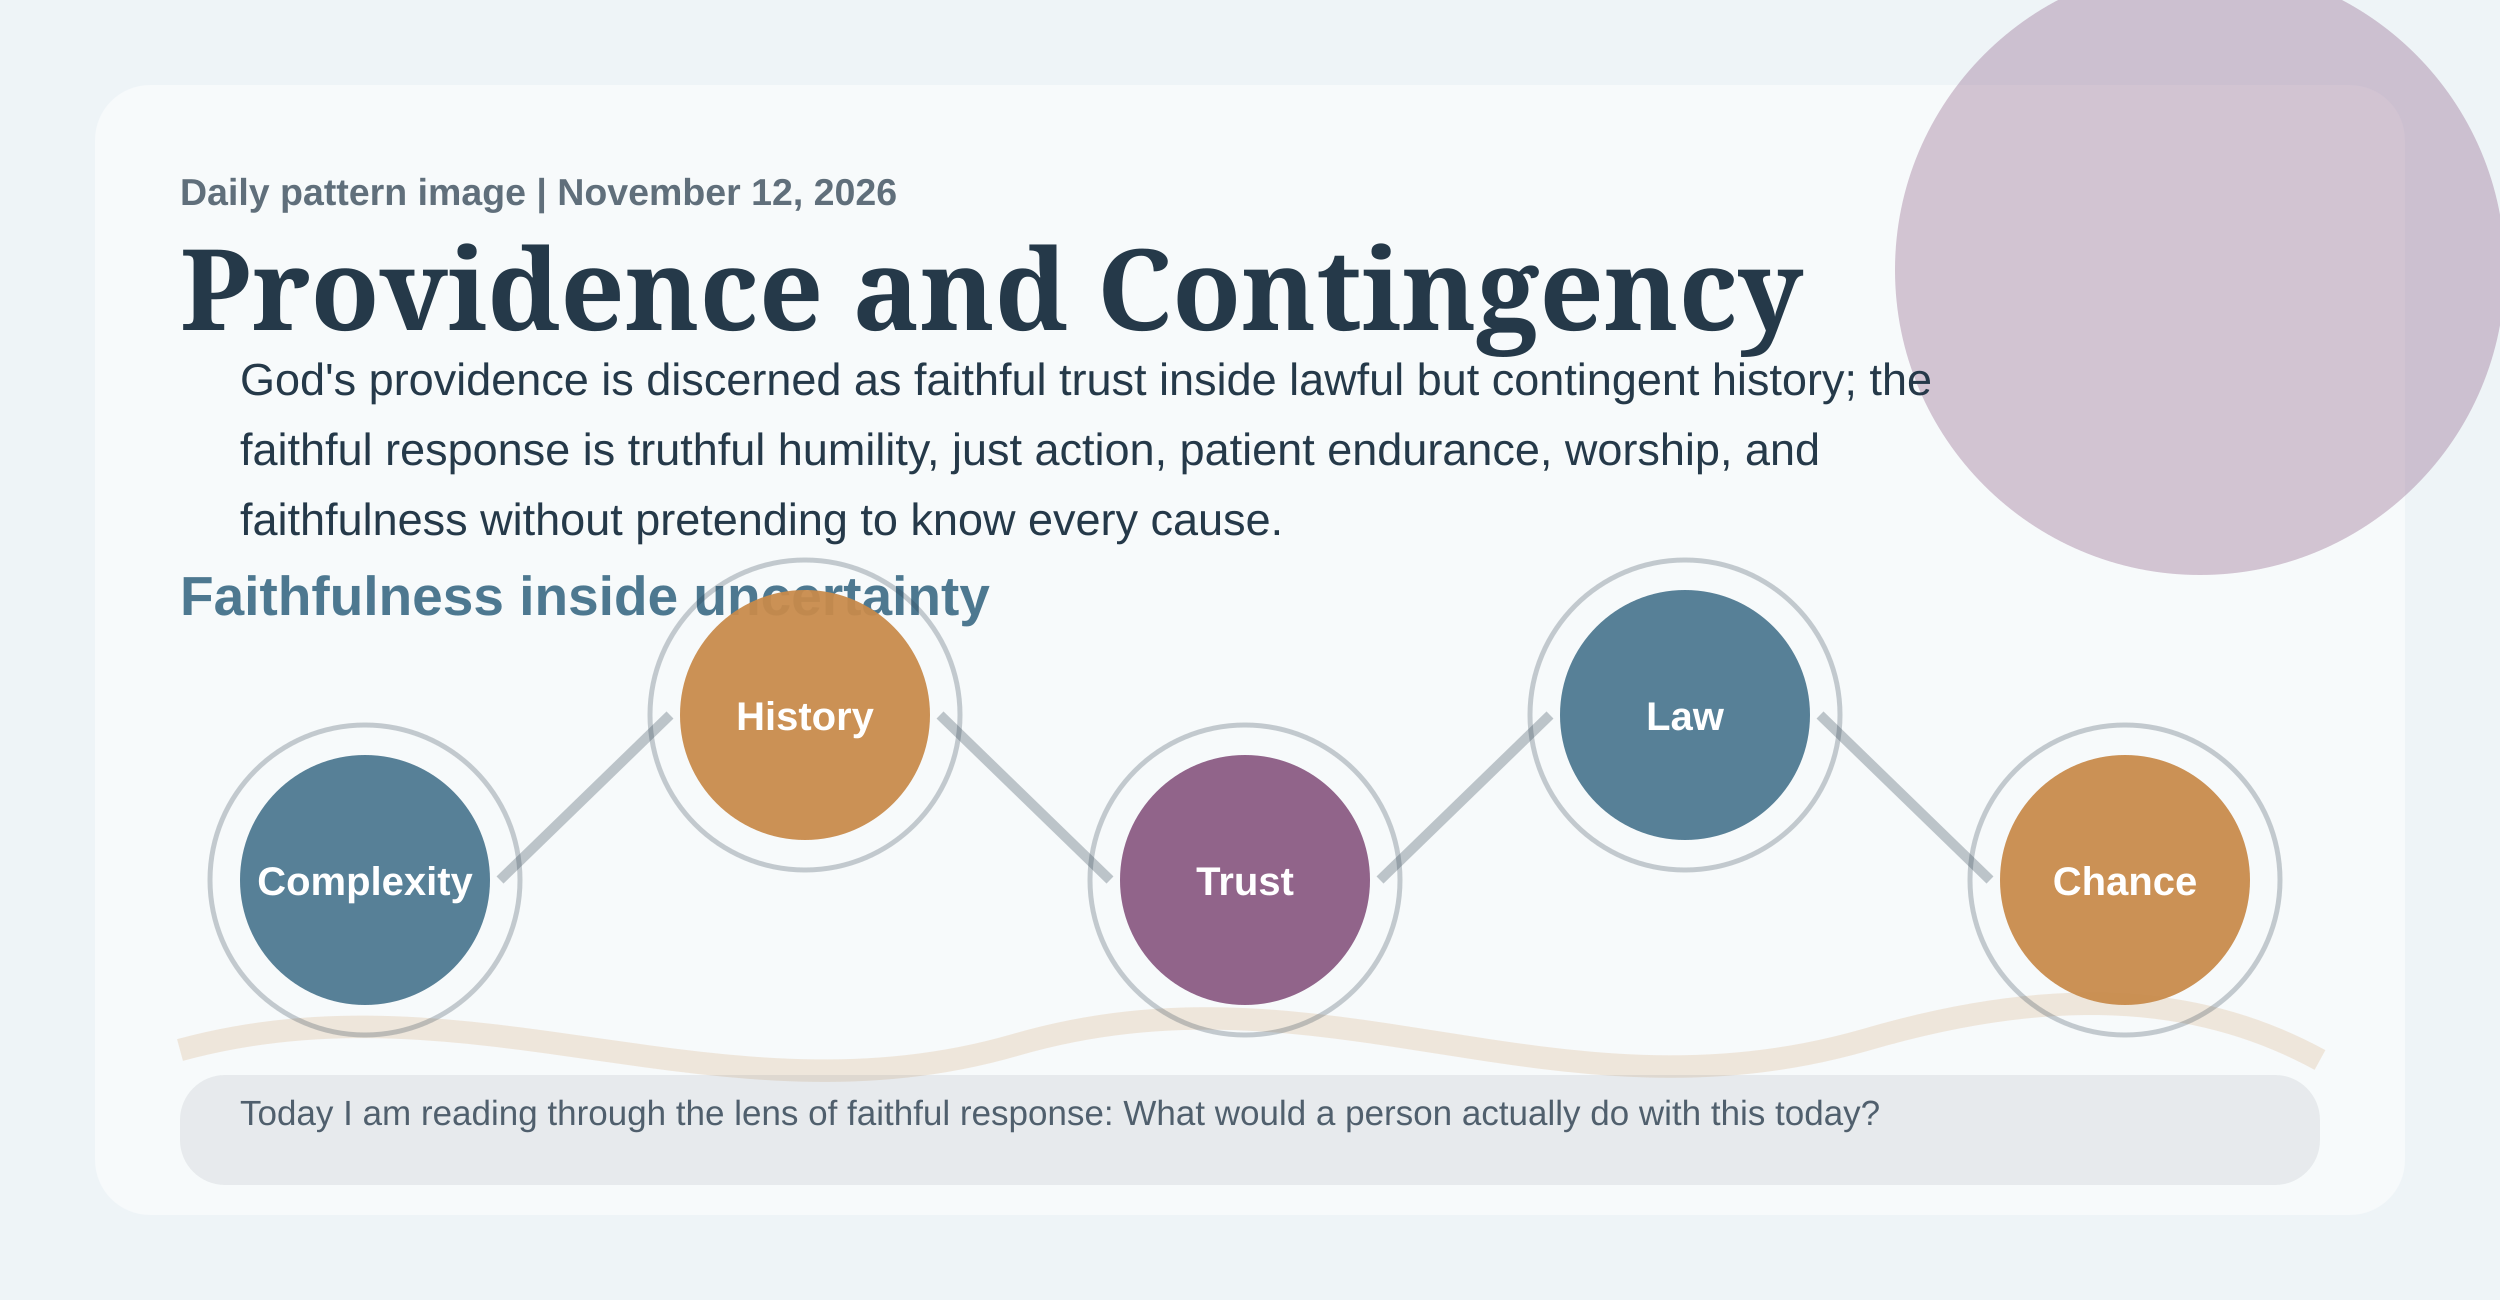
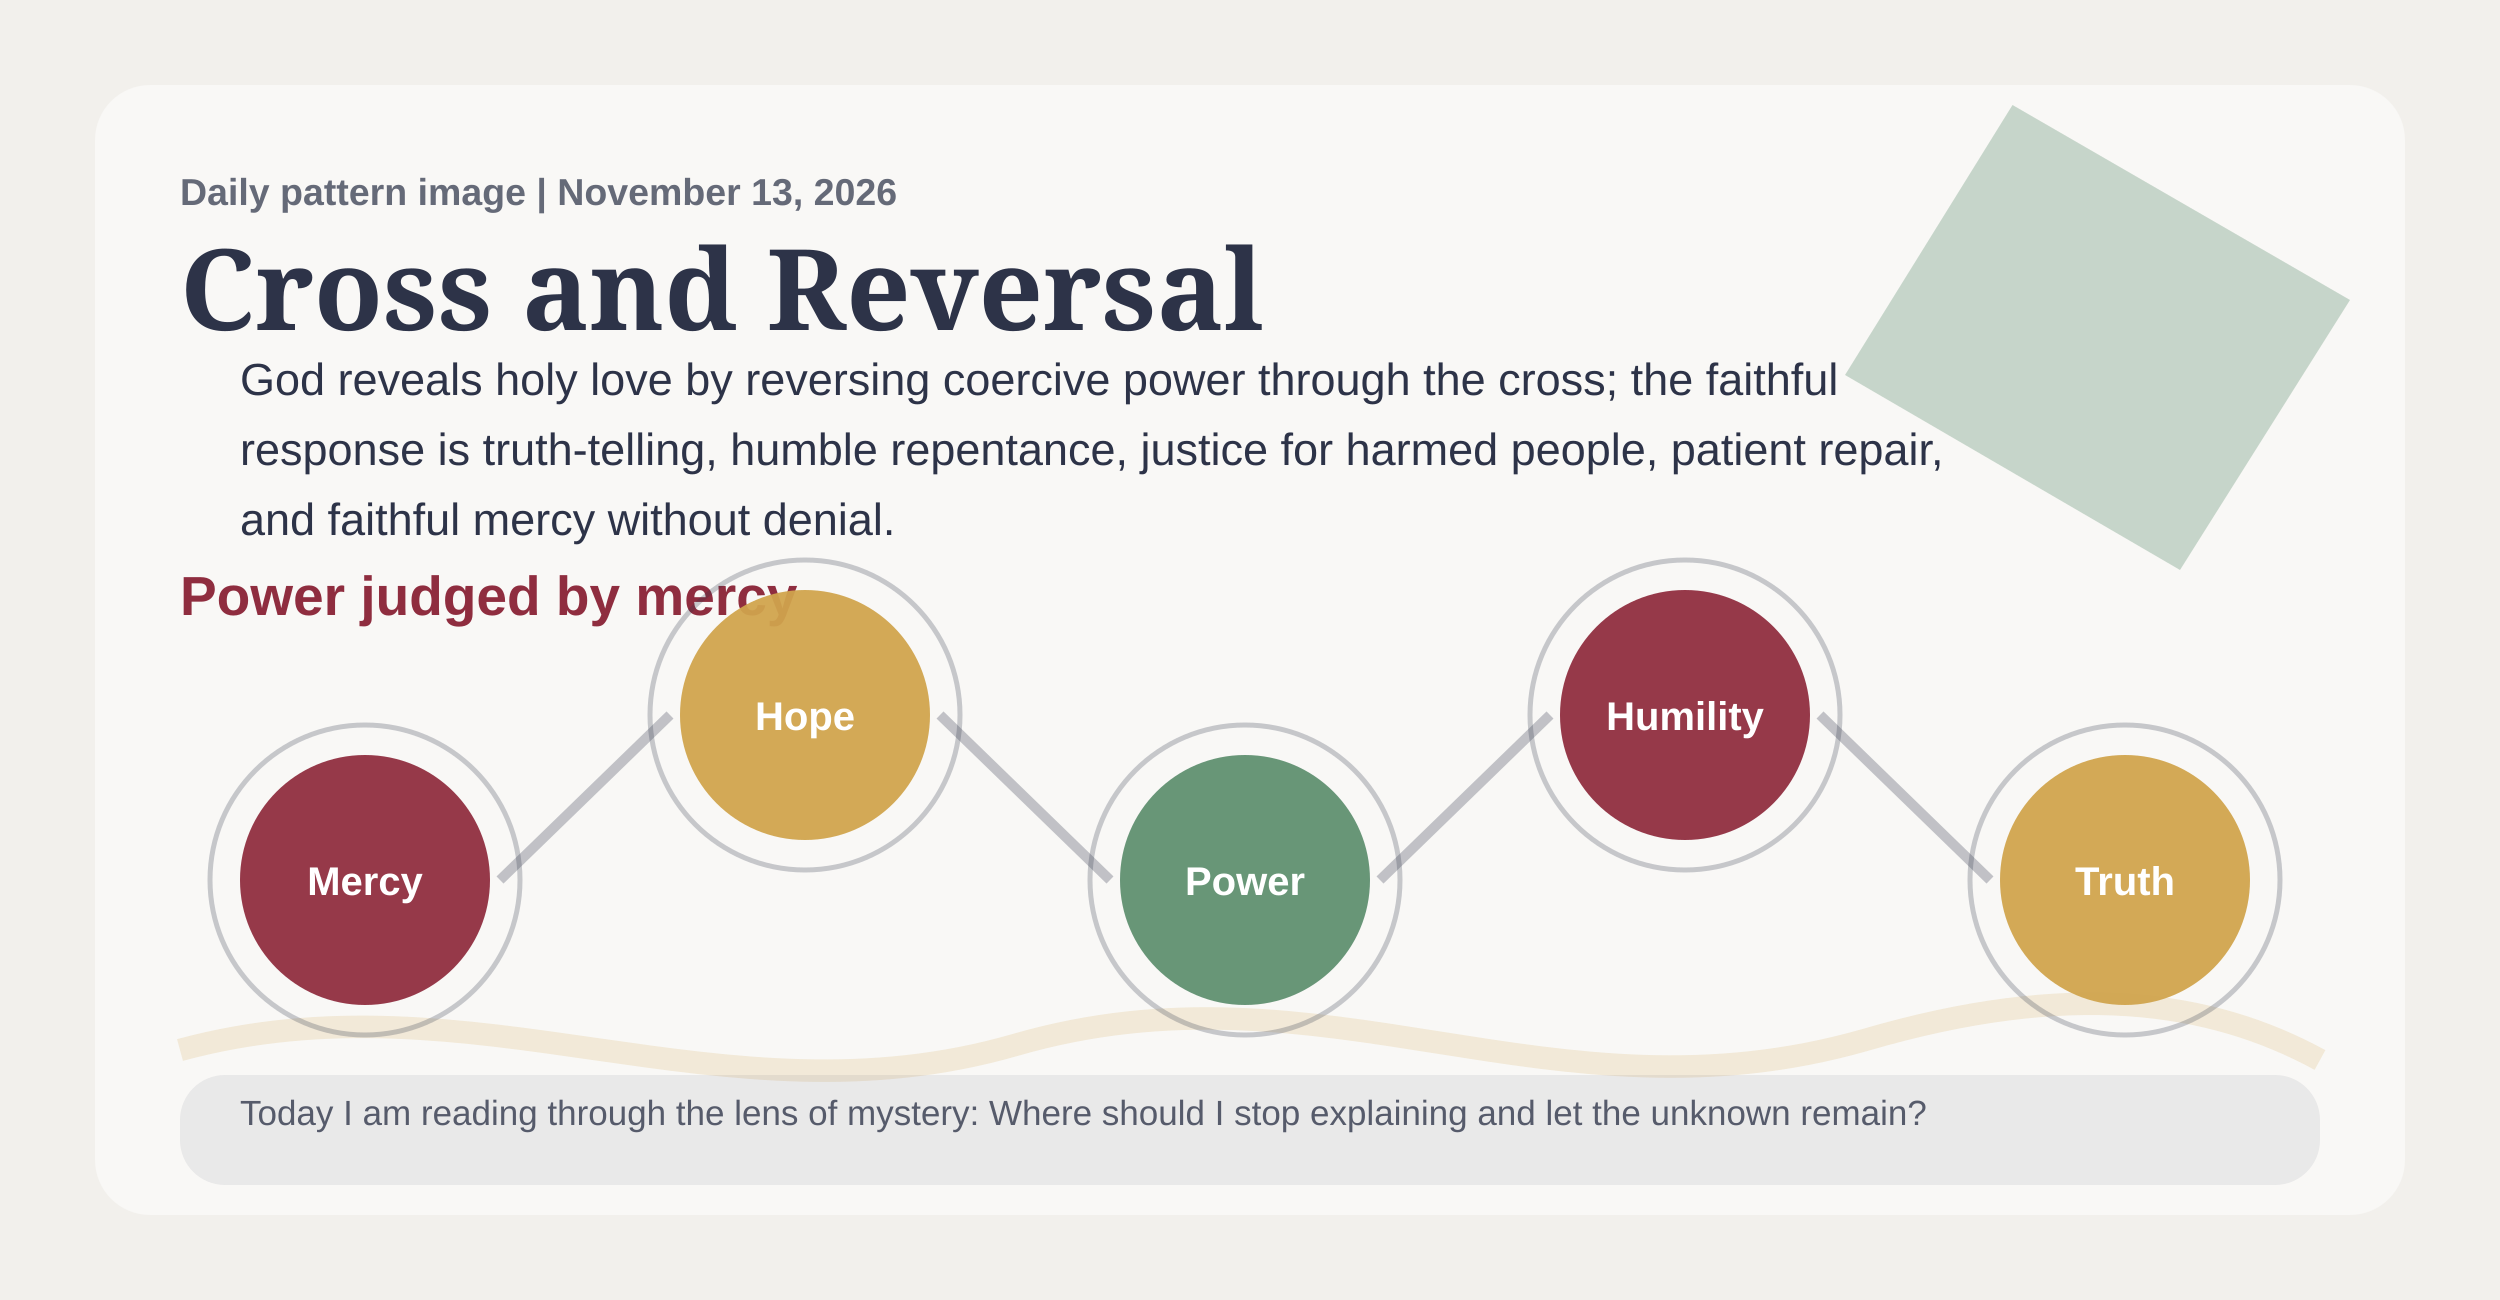
<svg xmlns="http://www.w3.org/2000/svg" width="1000" height="520" viewBox="0 0 1000 520" role="img" aria-labelledby="title desc">
  <style>
-     .eyebrow { font: 700 15px Arial, sans-serif; letter-spacing: 0; fill: #253949; opacity: 0.72; }
-     .title { font: 700 45px Georgia, serif; letter-spacing: 0; fill: #253949; }
-     .subtitle { font: 700 22px Arial, sans-serif; letter-spacing: 0; fill: #4d7890; }
-     .body { font: 18px Arial, sans-serif; letter-spacing: 0; fill: #253949; }
-     .small { font: 14px Arial, sans-serif; letter-spacing: 0; fill: #253949; opacity: 0.78; }
+     .eyebrow { font: 700 15px Arial, sans-serif; letter-spacing: 0; fill: #2d3348; opacity: 0.72; }
+     .title { font: 700 45px Georgia, serif; letter-spacing: 0; fill: #2d3348; }
+     .subtitle { font: 700 22px Arial, sans-serif; letter-spacing: 0; fill: #8f2d3f; }
+     .body { font: 18px Arial, sans-serif; letter-spacing: 0; fill: #2d3348; }
+     .small { font: 14px Arial, sans-serif; letter-spacing: 0; fill: #2d3348; opacity: 0.78; }
    .node { font: 700 16px Arial, sans-serif; letter-spacing: 0; fill: #ffffff; }
  </style>
-   <rect width="1000" height="520" fill="#eef4f7" />
+   <rect width="1000" height="520" fill="#f2f0ec" />
  <rect x="38" y="34" width="924" height="452" rx="22" fill="#ffffff" opacity="0.50" />
-   <circle cx="880" cy="108" r="122" fill="#8a5a83" opacity="0.34" />
-   <path d="M72 420 C190 388 288 452 406 418 C530 382 620 452 746 416 C828 392 884 400 928 424" fill="none" stroke="#c88a4a" stroke-width="9" opacity="0.18" />
-   <text x="72" y="82" class="eyebrow">Daily pattern image | November 12, 2026</text>
-   <text x="72" y="132" class="title">Providence and Contingency</text>
-   <text x="72" y="246" class="subtitle">Faithfulness inside uncertainty</text>
-   <text x="96" y="158" class="body">God's providence is discerned as faithful trust inside lawful but contingent history; the</text>
-   <text x="96" y="186" class="body">faithful response is truthful humility, just action, patient endurance, worship, and</text>
-   <text x="96" y="214" class="body">faithfulness without pretending to know every cause.</text>
-   <line x1="200" y1="352" x2="268" y2="286" stroke="#253949" stroke-width="4" opacity="0.28" />
-   <line x1="376" y1="286" x2="444" y2="352" stroke="#253949" stroke-width="4" opacity="0.28" />
-   <line x1="552" y1="352" x2="620" y2="286" stroke="#253949" stroke-width="4" opacity="0.28" />
-   <line x1="728" y1="286" x2="796" y2="352" stroke="#253949" stroke-width="4" opacity="0.28" />
-   <circle cx="146" cy="352" r="50" fill="#4d7890" opacity="0.94" />
-   <circle cx="146" cy="352" r="62" fill="none" stroke="#253949" stroke-width="2" opacity="0.25" />
-   <text x="146" y="358" text-anchor="middle" class="node">Complexity</text>
-   <circle cx="322" cy="286" r="50" fill="#c88a4a" opacity="0.94" />
-   <circle cx="322" cy="286" r="62" fill="none" stroke="#253949" stroke-width="2" opacity="0.25" />
-   <text x="322" y="292" text-anchor="middle" class="node">History</text>
-   <circle cx="498" cy="352" r="50" fill="#8a5a83" opacity="0.94" />
-   <circle cx="498" cy="352" r="62" fill="none" stroke="#253949" stroke-width="2" opacity="0.25" />
-   <text x="498" y="358" text-anchor="middle" class="node">Trust</text>
-   <circle cx="674" cy="286" r="50" fill="#4d7890" opacity="0.94" />
-   <circle cx="674" cy="286" r="62" fill="none" stroke="#253949" stroke-width="2" opacity="0.25" />
-   <text x="674" y="292" text-anchor="middle" class="node">Law</text>
-   <circle cx="850" cy="352" r="50" fill="#c88a4a" opacity="0.94" />
-   <circle cx="850" cy="352" r="62" fill="none" stroke="#253949" stroke-width="2" opacity="0.25" />
-   <text x="850" y="358" text-anchor="middle" class="node">Chance</text>
-   <rect x="72" y="430" width="856" height="44" rx="18" fill="#253949" opacity="0.08" />
-   <text x="96" y="450" class="small">Today I am reading through the lens of faithful response: What would a person actually do with this today?</text>
+   <path d="M805 42 L940 120 L872 228 L738 150 Z" fill="#5f8f70" opacity="0.33" />
+   <path d="M72 420 C190 388 288 452 406 418 C530 382 620 452 746 416 C828 392 884 400 928 424" fill="none" stroke="#d0a44c" stroke-width="9" opacity="0.18" />
+   <text x="72" y="82" class="eyebrow">Daily pattern image | November 13, 2026</text>
+   <text x="72" y="132" class="title">Cross and Reversal</text>
+   <text x="72" y="246" class="subtitle">Power judged by mercy</text>
+   <text x="96" y="158" class="body">God reveals holy love by reversing coercive power through the cross; the faithful</text>
+   <text x="96" y="186" class="body">response is truth-telling, humble repentance, justice for harmed people, patient repair,</text>
+   <text x="96" y="214" class="body">and faithful mercy without denial.</text>
+   <line x1="200" y1="352" x2="268" y2="286" stroke="#2d3348" stroke-width="4" opacity="0.28" />
+   <line x1="376" y1="286" x2="444" y2="352" stroke="#2d3348" stroke-width="4" opacity="0.28" />
+   <line x1="552" y1="352" x2="620" y2="286" stroke="#2d3348" stroke-width="4" opacity="0.28" />
+   <line x1="728" y1="286" x2="796" y2="352" stroke="#2d3348" stroke-width="4" opacity="0.28" />
+   <circle cx="146" cy="352" r="50" fill="#8f2d3f" opacity="0.94" />
+   <circle cx="146" cy="352" r="62" fill="none" stroke="#2d3348" stroke-width="2" opacity="0.25" />
+   <text x="146" y="358" text-anchor="middle" class="node">Mercy</text>
+   <circle cx="322" cy="286" r="50" fill="#d0a44c" opacity="0.94" />
+   <circle cx="322" cy="286" r="62" fill="none" stroke="#2d3348" stroke-width="2" opacity="0.25" />
+   <text x="322" y="292" text-anchor="middle" class="node">Hope</text>
+   <circle cx="498" cy="352" r="50" fill="#5f8f70" opacity="0.94" />
+   <circle cx="498" cy="352" r="62" fill="none" stroke="#2d3348" stroke-width="2" opacity="0.25" />
+   <text x="498" y="358" text-anchor="middle" class="node">Power</text>
+   <circle cx="674" cy="286" r="50" fill="#8f2d3f" opacity="0.94" />
+   <circle cx="674" cy="286" r="62" fill="none" stroke="#2d3348" stroke-width="2" opacity="0.25" />
+   <text x="674" y="292" text-anchor="middle" class="node">Humility</text>
+   <circle cx="850" cy="352" r="50" fill="#d0a44c" opacity="0.94" />
+   <circle cx="850" cy="352" r="62" fill="none" stroke="#2d3348" stroke-width="2" opacity="0.25" />
+   <text x="850" y="358" text-anchor="middle" class="node">Truth</text>
+   <rect x="72" y="430" width="856" height="44" rx="18" fill="#2d3348" opacity="0.08" />
+   <text x="96" y="450" class="small">Today I am reading through the lens of mystery: Where should I stop explaining and let the unknown remain?</text>
</svg>
